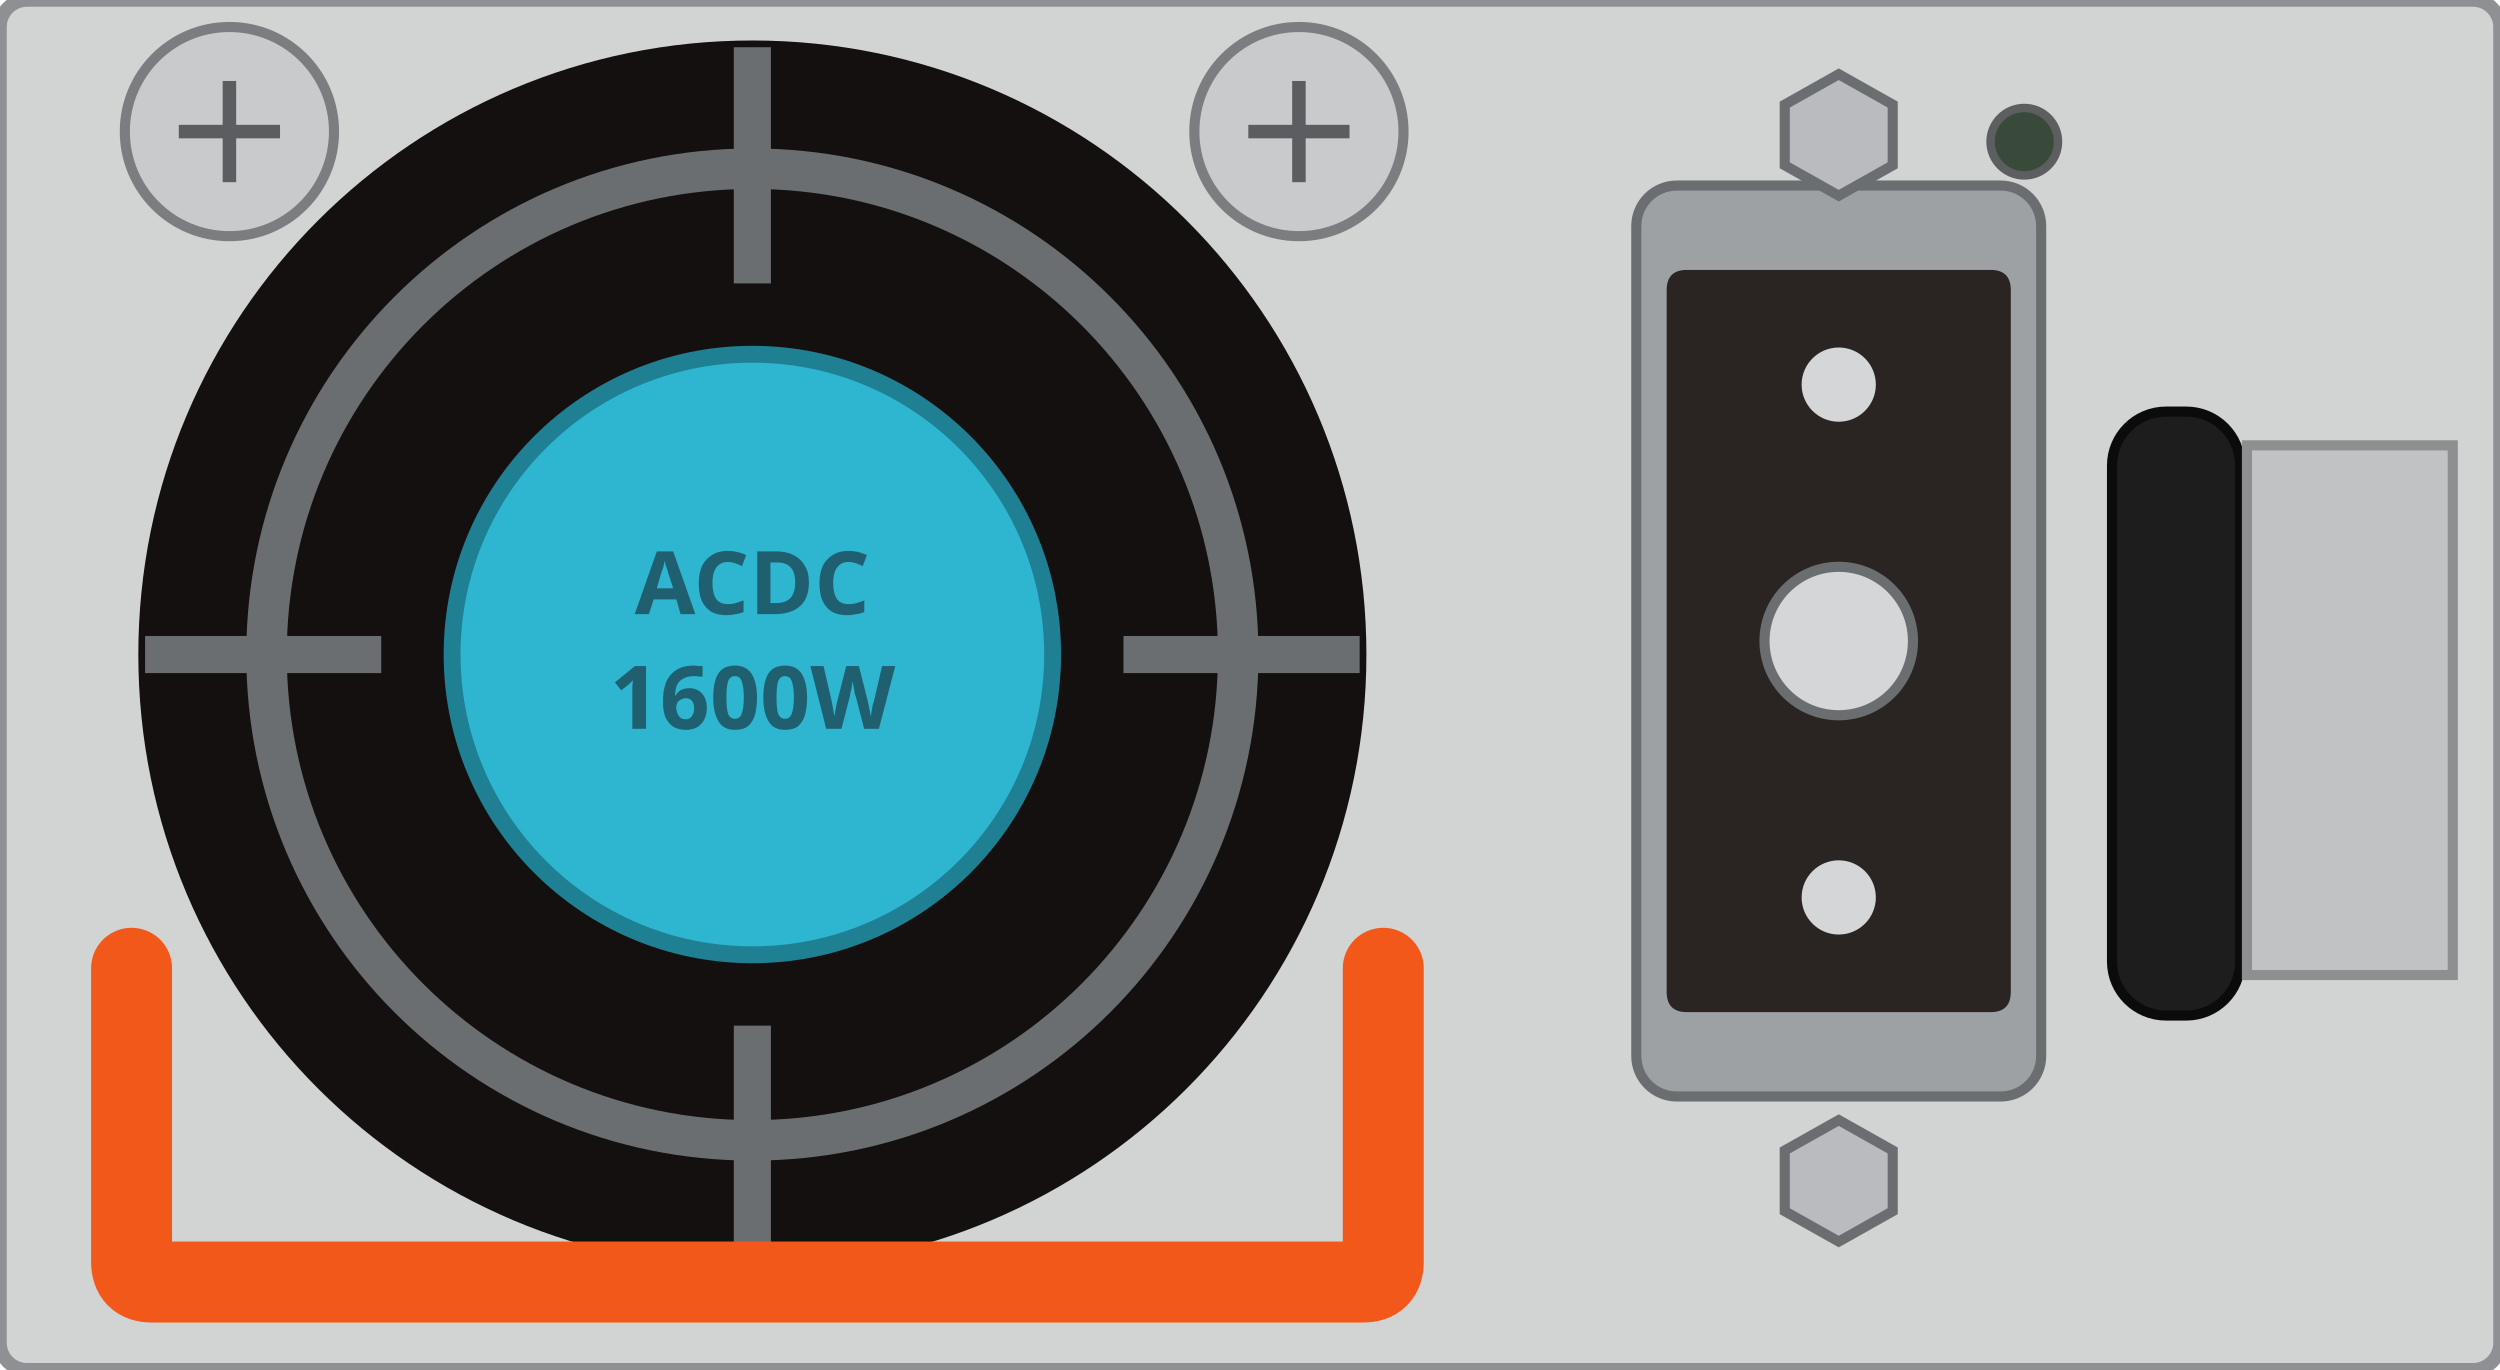
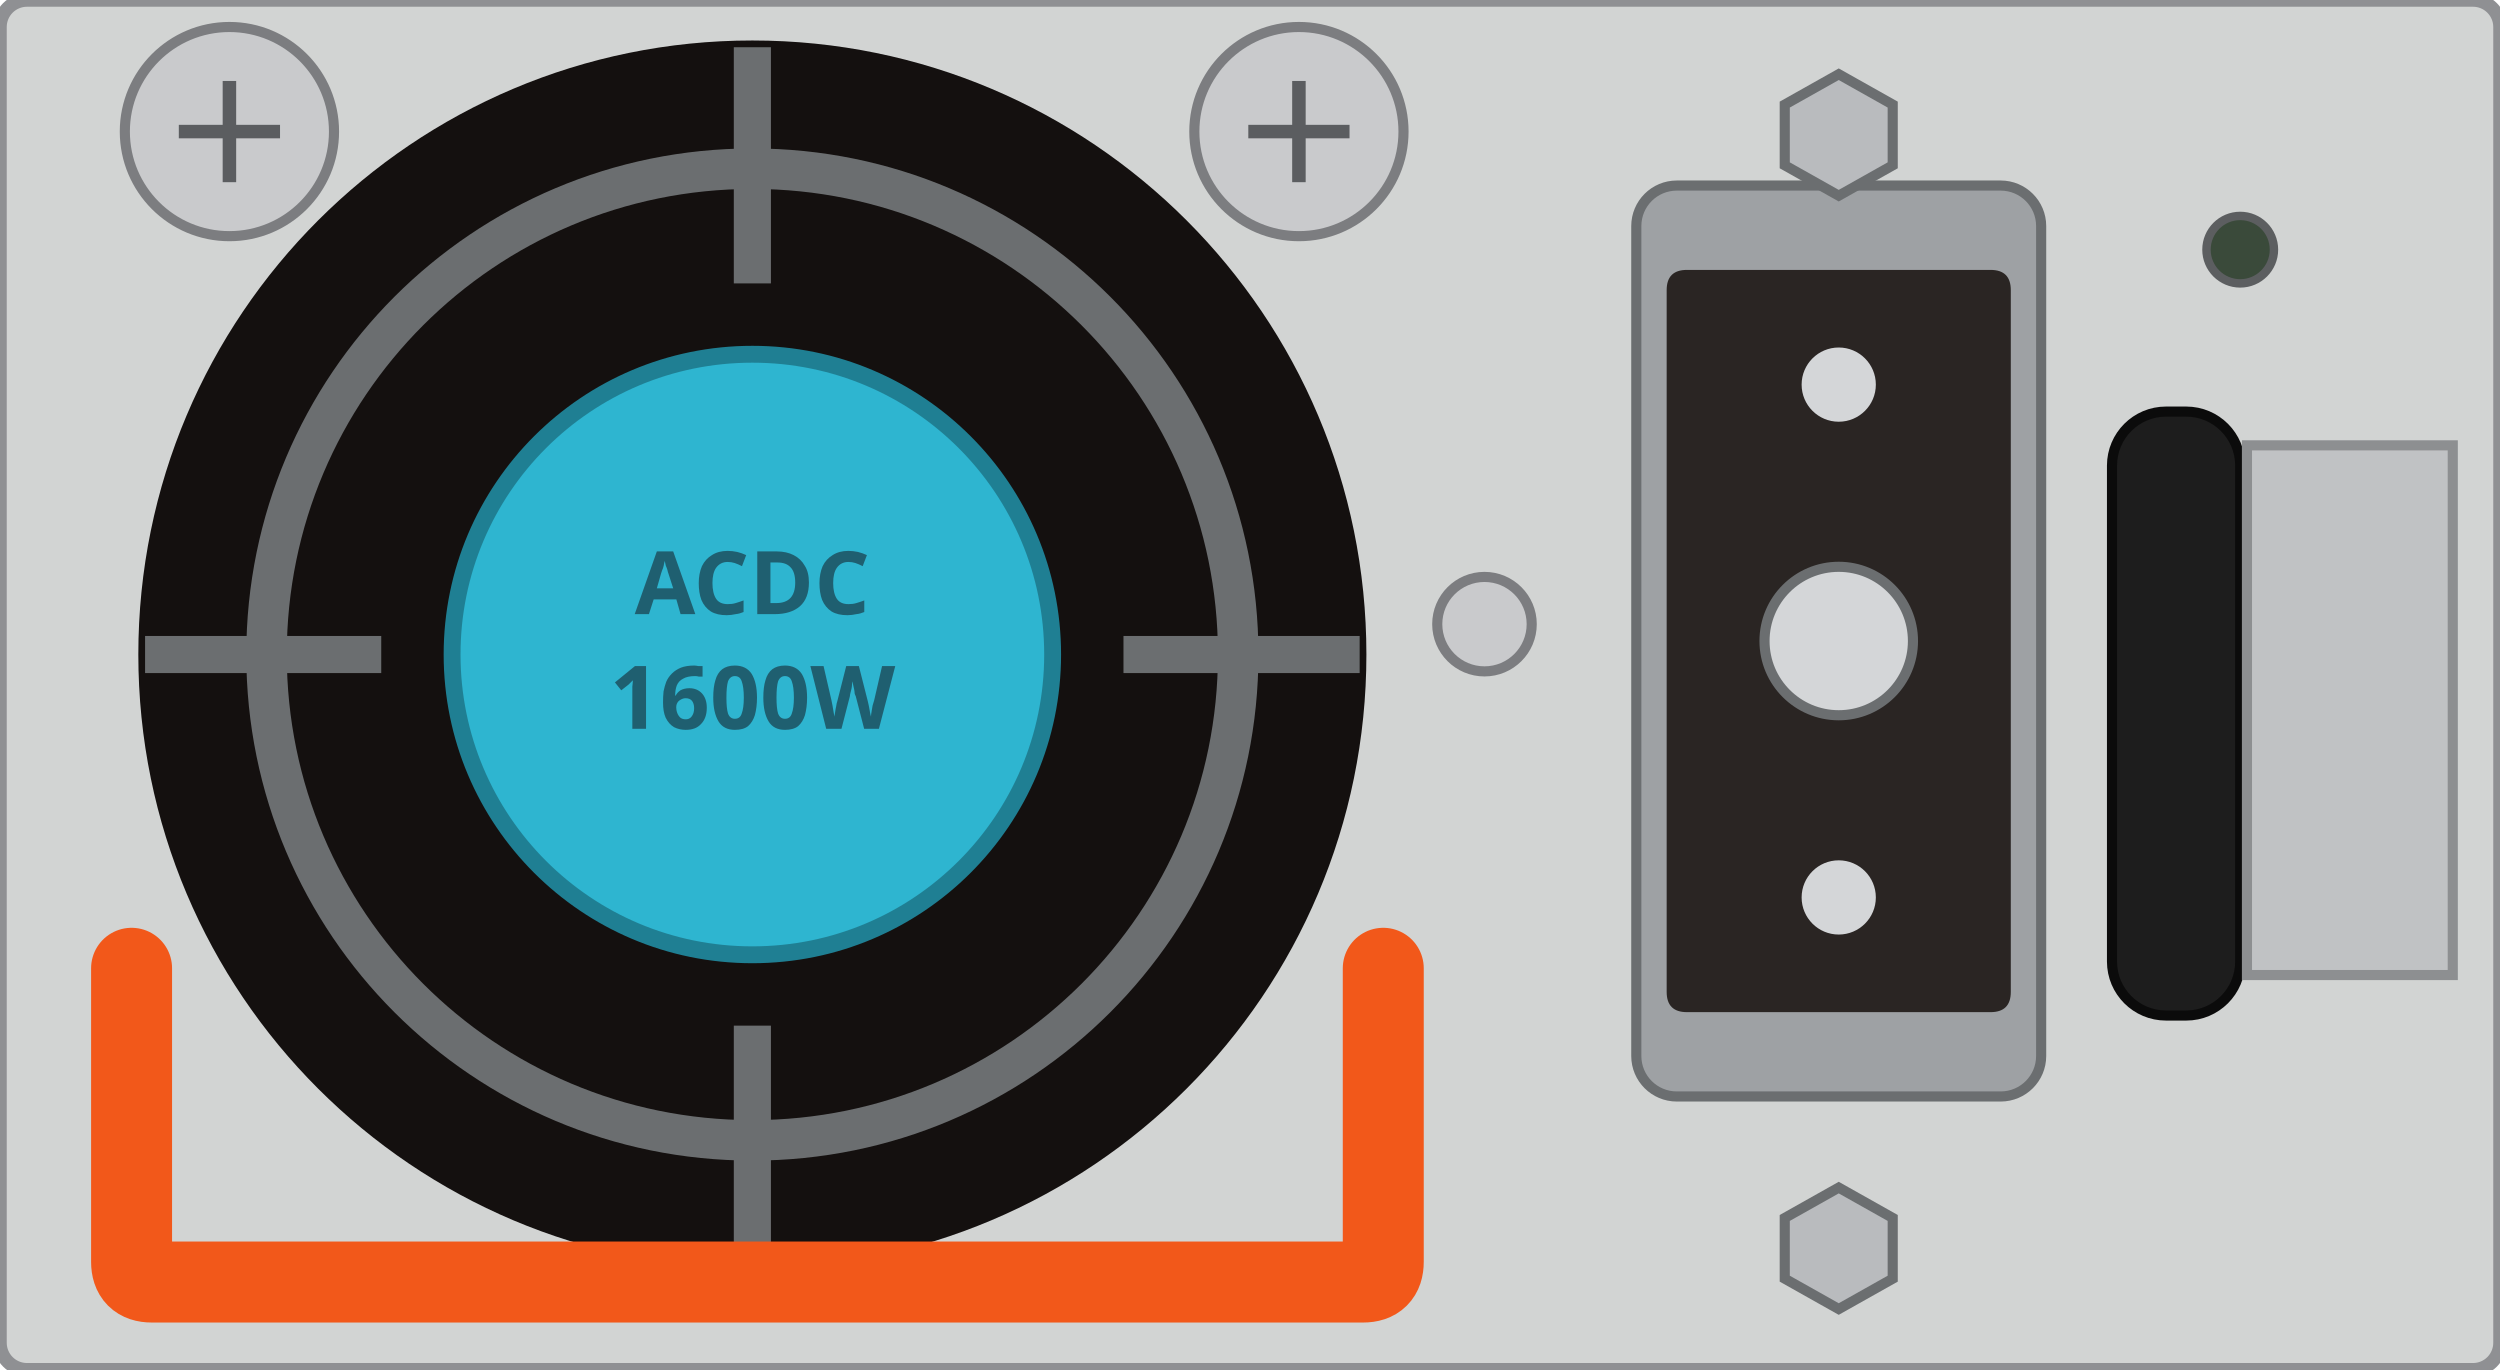
<svg xmlns="http://www.w3.org/2000/svg" width="74.1mm" height="40.6mm" viewBox="0 0 74.1 40.6">
  <rect id="face" x="0" y="0" width="74.1" height="40.6" rx="0.8" fill="#d2d4d3" stroke="#8f9093" stroke-width="0.4" />
  <g id="fan">
    <circle cx="22.3" cy="19.4" r="18.2" fill="#14100f" />
    <circle cx="22.3" cy="19.4" r="14.4" fill="none" stroke="#6b6e70" stroke-width="1.2" />
    <path d="M 22.3 1.4 V 8.4 M 22.3 30.4 V 37.4 M 4.3 19.4 H 11.3 M 33.3 19.4 H 40.3" stroke="#6b6e70" stroke-width="1.1" fill="none" />
    <circle cx="22.3" cy="19.4" r="8.9" fill="#2eb5d0" stroke="#1f7f93" stroke-width="0.5" />
  </g>
  <g id="screws" fill="#c9cacc" stroke="#7c7d80" stroke-width="0.3">
    <circle cx="6.8" cy="3.9" r="3.1" />
    <circle cx="38.5" cy="3.9" r="3.1" />
    <path d="M 5.3 3.9 H 8.3 M 6.8 2.4 V 5.4 M 37.0 3.9 H 40.0 M 38.5 2.4 V 5.4" fill="none" stroke="#5b5d60" stroke-width="0.4" />
  </g>
  <path id="handle" d="M 3.9 28.7 V 37.4 Q 3.9 38.0 4.5 38.0 H 40.4 Q 41.0 38.0 41.0 37.4 V 28.7" fill="none" stroke="#f2581a" stroke-width="2.4" stroke-linecap="round" stroke-linejoin="round" data-stroke-from="handle-finish" />
  <g id="connector">
    <rect x="48.5" y="5.5" width="12.0" height="27.0" rx="1.2" fill="#9ea1a4" stroke="#6b6e70" stroke-width="0.3" />
    <path d="M 50.0 8.0 H 59.0 Q 59.6 8.0 59.6 8.6 V 29.4 Q 59.6 30.0 59.0 30.0 H 50.0 Q 49.4 30.0 49.4 29.4 V 8.6 Q 49.4 8.0 50.0 8.0 Z" fill="#2a2523" />
    <circle cx="54.5" cy="11.4" r="1.1" fill="#d4d6d8" />
    <circle cx="54.5" cy="19.0" r="2.2" fill="#d4d6d8" stroke="#6b6e70" stroke-width="0.3" />
    <circle cx="54.5" cy="26.6" r="1.1" fill="#d4d6d8" />
-     <path d="M 54.5 2.2 l 1.6 0.9 v 1.8 l -1.6 0.9 l -1.6 -0.9 v -1.8 Z M 54.5 33.2 l 1.6 0.9 v 1.8 l -1.6 0.9 l -1.6 -0.9 v -1.8 Z" fill="#b9bbbe" stroke="#6b6e70" stroke-width="0.3" />
+     <path d="M 54.5 2.2 l 1.6 0.9 v 1.8 l -1.6 0.9 l -1.6 -0.9 v -1.8 Z M 54.5 35.2 l 1.6 0.9 v 1.8 l -1.6 0.9 l -1.6 -0.9 v -1.8 Z" fill="#b9bbbe" stroke="#6b6e70" stroke-width="0.3" />
  </g>
+   <circle id="fixing" cx="44.0" cy="18.5" r="1.4" fill="#c9cacc" stroke="#7c7d80" stroke-width="0.3" />
  <g id="latch">
    <rect x="62.6" y="12.2" width="3.8" height="17.9" rx="1.6" fill="#1d1d1d" stroke="#0b0b0b" stroke-width="0.3" />
    <rect x="66.6" y="13.2" width="6.1" height="15.7" fill="#c0c2c4" stroke="#8d8f91" stroke-width="0.3" />
  </g>
-   <circle id="led" cx="60.0" cy="4.2" r="1.0" fill="var(--led-color, #3a4a3a)" stroke="#5c5e60" stroke-width="0.25" />
+   <circle id="led" cx="66.4" cy="7.4" r="1.0" fill="var(--led-color, #3a4a3a)" stroke="#5c5e60" stroke-width="0.25" />
  <g id="silkscreen" font-family="sans-serif" font-weight="bold" fill="#1f5f70" text-anchor="middle">
    <text x="22.3" y="18.2" font-size="2.6">ACDC</text>
    <text x="22.3" y="21.6" font-size="2.6">1600W</text>
  </g>
</svg>
